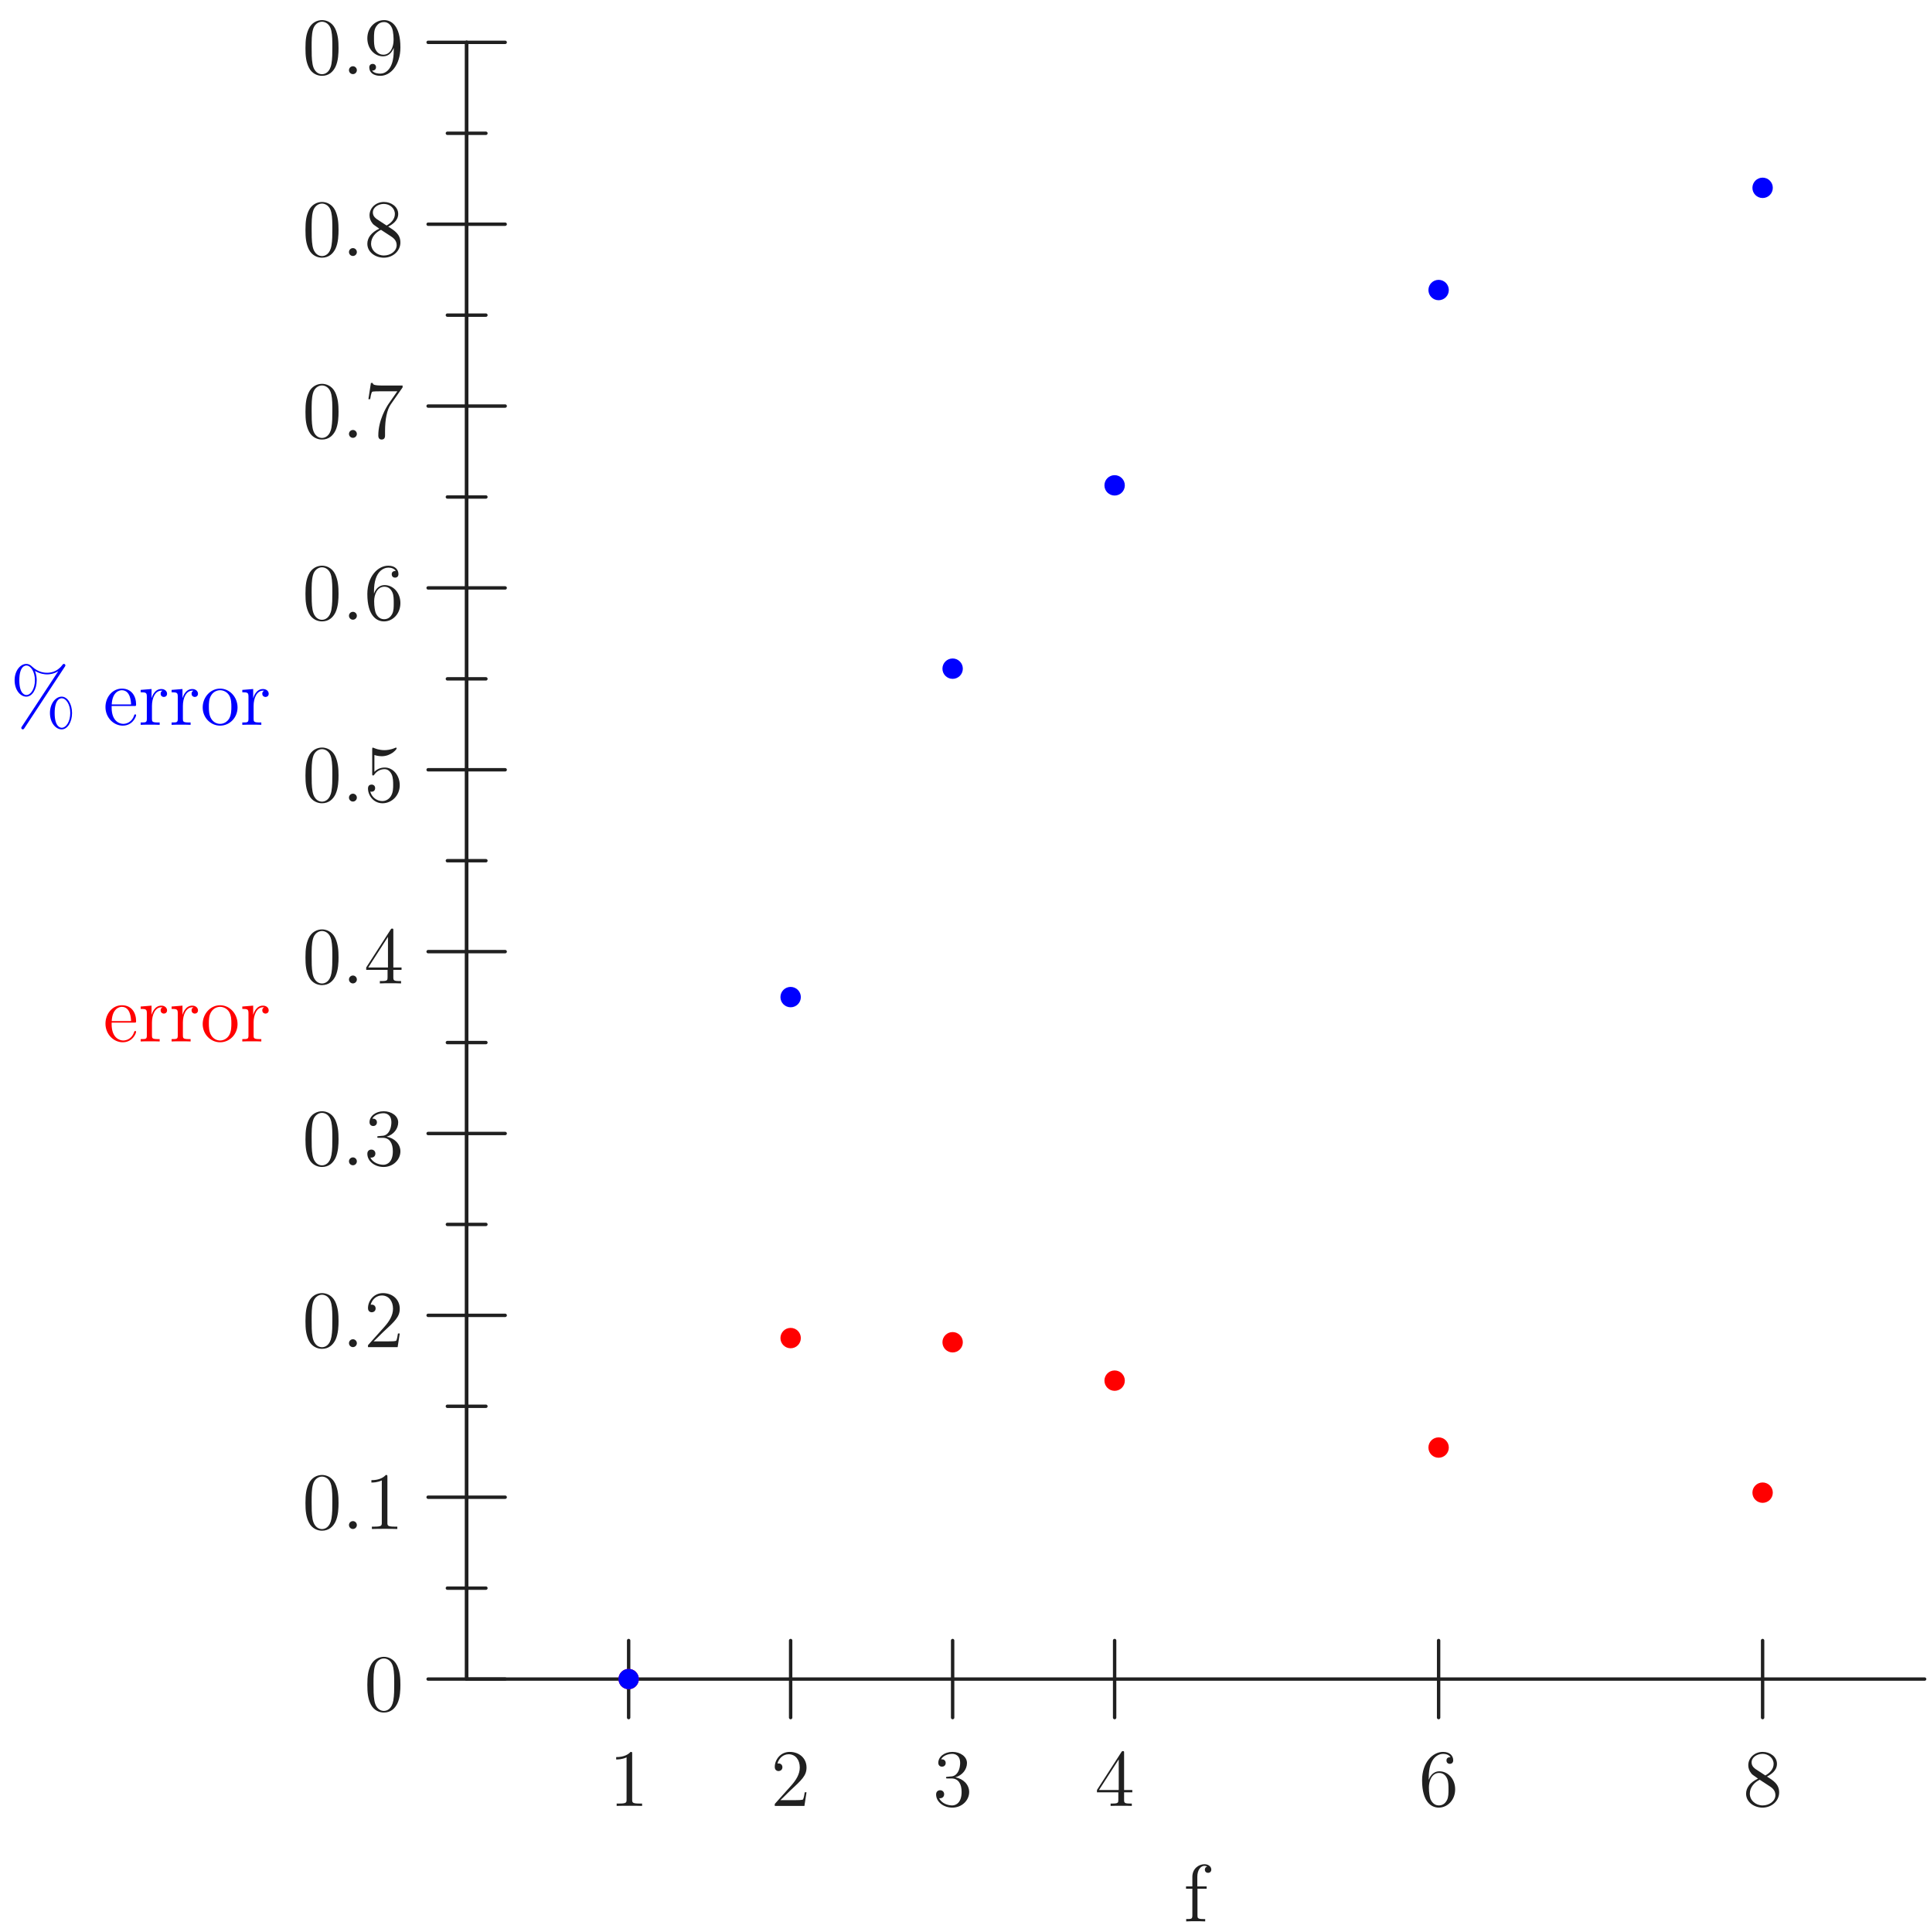
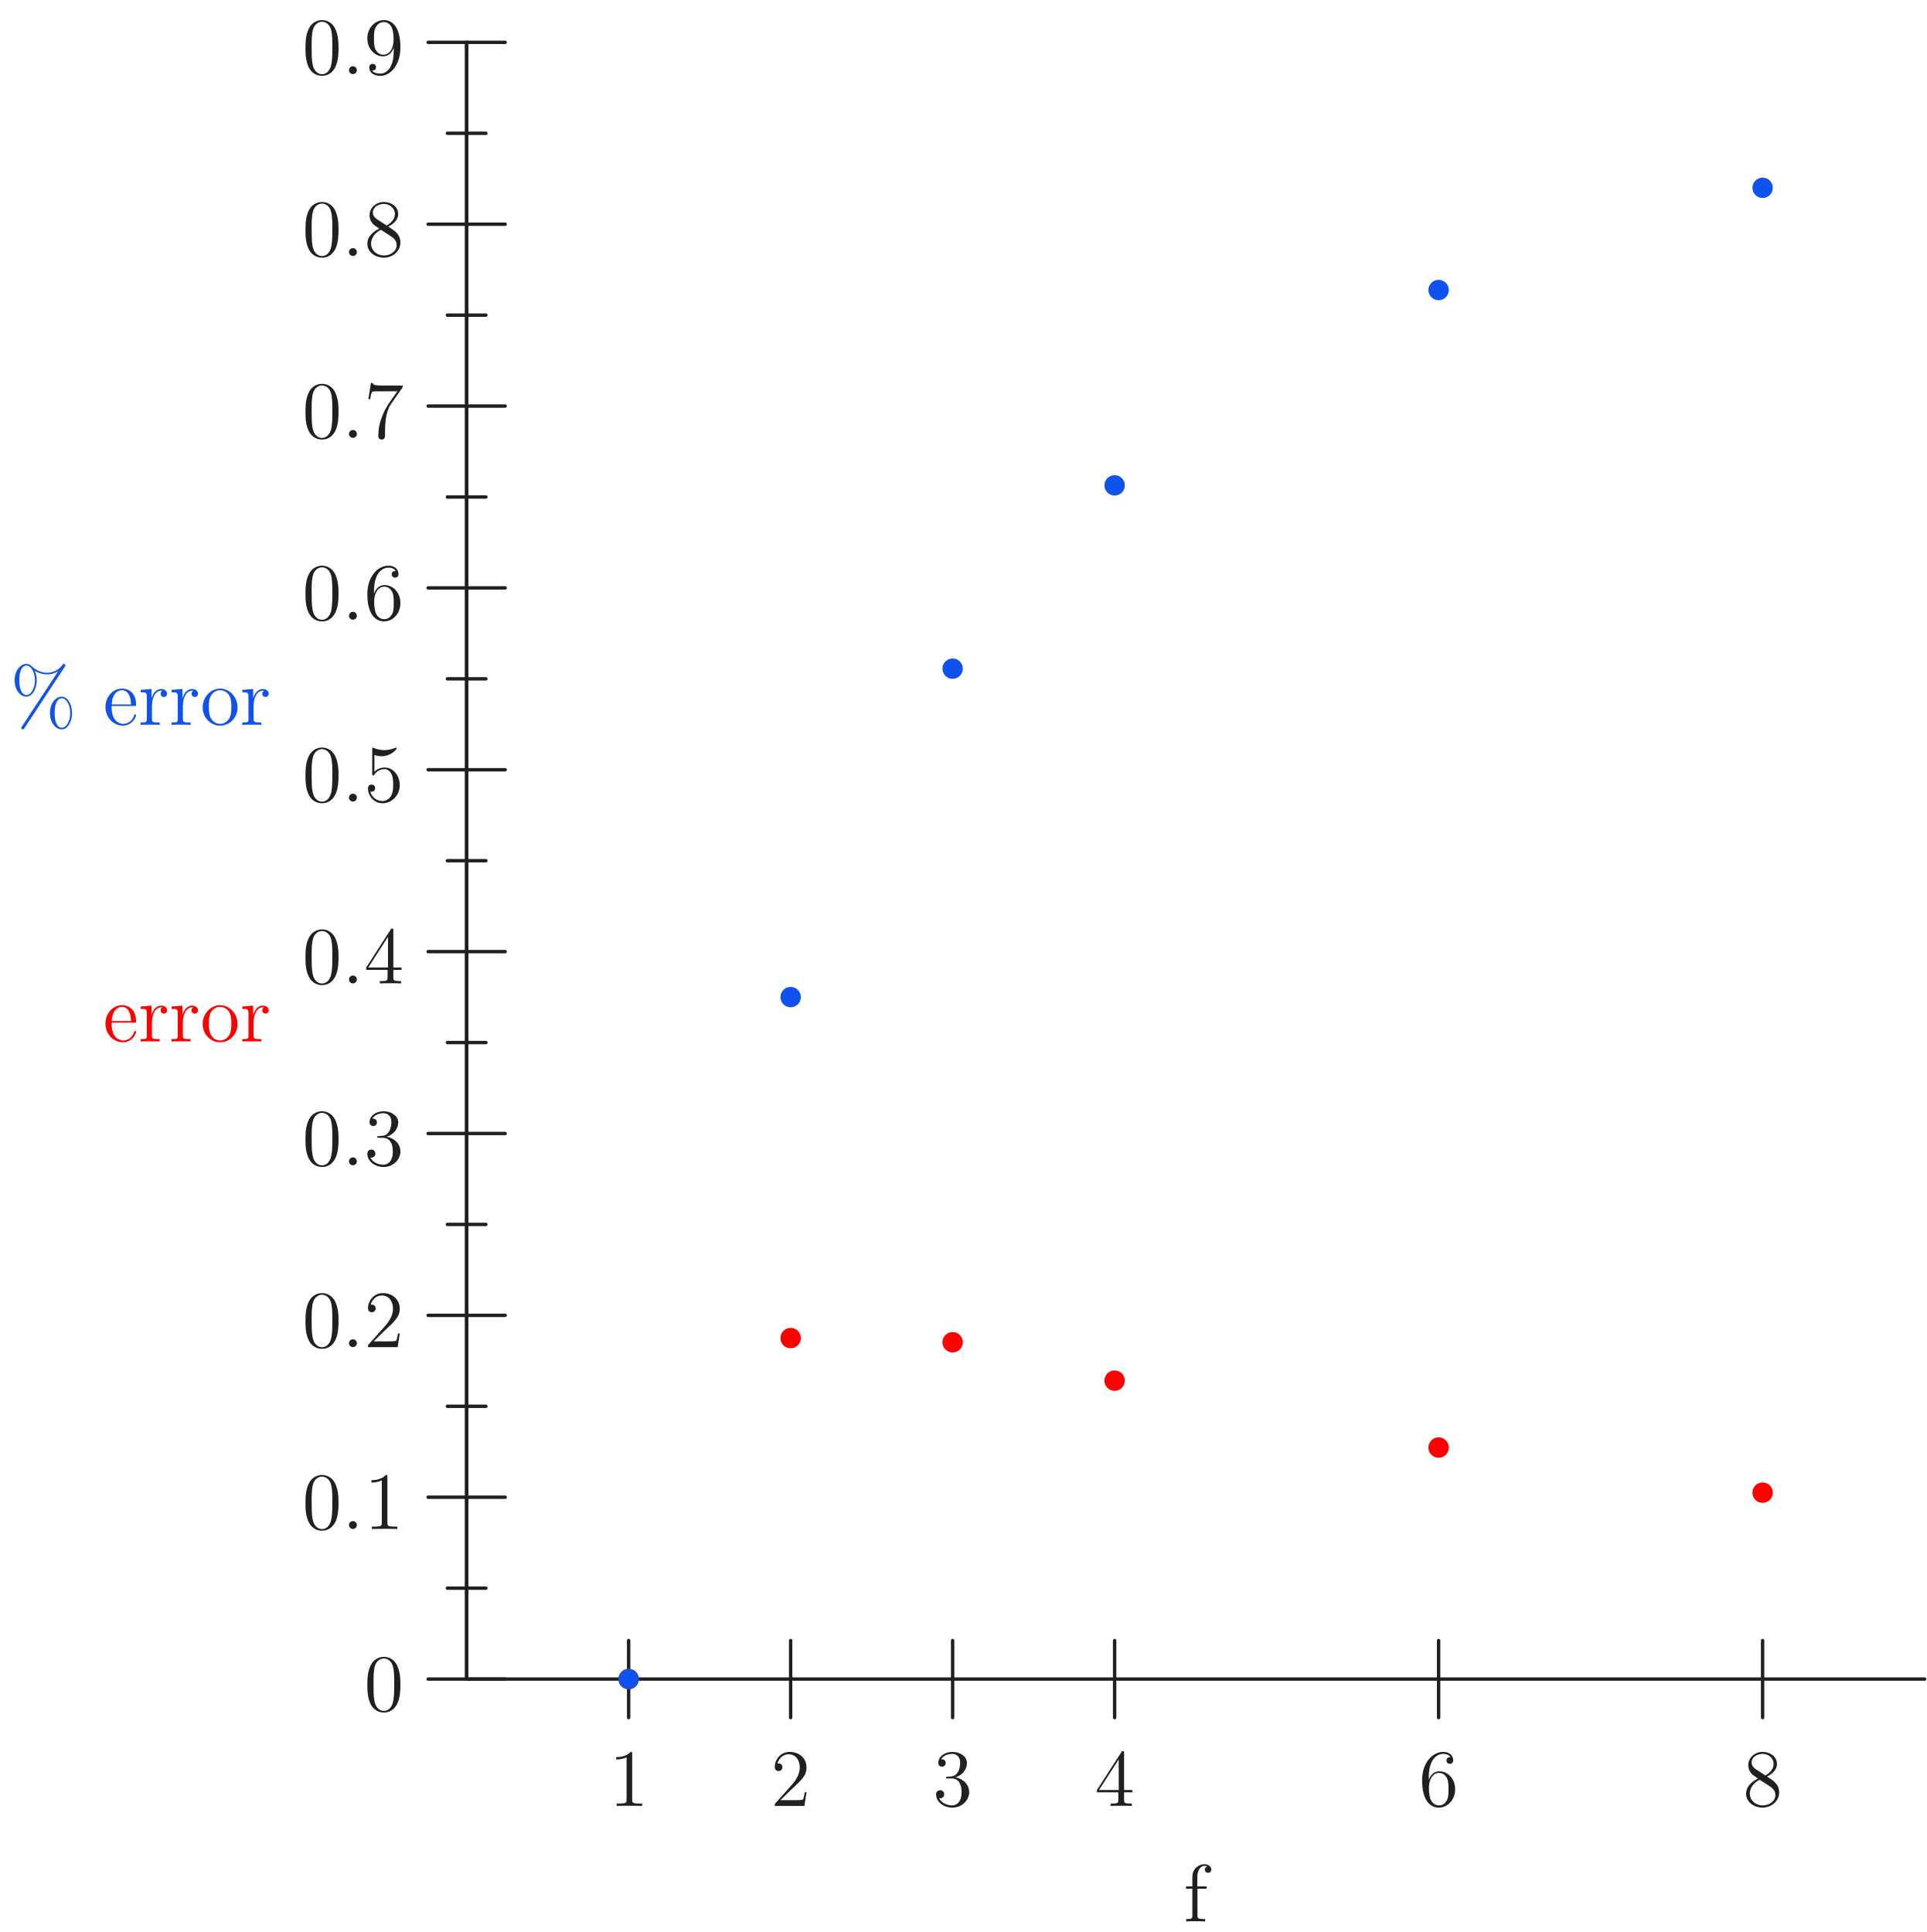
<svg xmlns="http://www.w3.org/2000/svg" xmlns:xlink="http://www.w3.org/1999/xlink" id="svg281" viewBox="125.079 300.993 283.465 284.363" height="284.363pt" width="283.465pt" version="1.1">
  <defs id="defs18">
    <path d="M9.098-1.733C9.098-3.108 8.416-4.148 7.568-4.148C6.695-4.148 5.846-3.156 5.846-1.745C5.846-.287 6.707 .669 7.568 .669S9.098-.406 9.098-1.733ZM7.58 .43C7.412 .43 6.539 .347 6.539-1.733C6.539-3.838 7.4-3.909 7.58-3.909C8.237-3.909 8.835-2.977 8.835-1.745C8.835-.478 8.225 .43 7.58 .43ZM8.022-8.536C8.094-8.644 8.118-8.679 8.118-8.739C8.118-8.895 7.998-8.966 7.902-8.966C7.783-8.966 7.747-8.907 7.651-8.787C6.886-7.759 5.87-7.663 5.416-7.663C5.189-7.663 4.16-7.663 3.192-8.596C2.941-8.847 2.678-8.966 2.367-8.966C1.494-8.966 .646-7.974 .646-6.563C.646-5.105 1.506-4.148 2.367-4.148S3.897-5.224 3.897-6.551C3.897-6.898 3.873-7.34 3.634-7.938C4.411-7.484 5.081-7.424 5.428-7.424C5.75-7.424 6.408-7.484 7.042-7.878L7.054-7.867L1.722 .239C1.65 .347 1.626 .383 1.626 .442C1.626 .574 1.733 .669 1.853 .669C1.961 .669 2.02 .586 2.08 .502L8.022-8.536ZM2.379-4.388C2.212-4.388 1.339-4.471 1.339-6.551C1.339-8.656 2.2-8.727 2.379-8.727C3.037-8.727 3.634-7.795 3.634-6.563C3.634-5.296 3.025-4.388 2.379-4.388Z" id="g1-37" />
    <path d="M5.356-3.826C5.356-4.818 5.296-5.786 4.866-6.695C4.376-7.687 3.515-7.95 2.929-7.95C2.236-7.95 1.387-7.603 .944-6.611C.61-5.858 .49-5.117 .49-3.826C.49-2.666 .574-1.793 1.004-.944C1.47-.036 2.295 .251 2.917 .251C3.957 .251 4.555-.371 4.902-1.064C5.332-1.961 5.356-3.132 5.356-3.826ZM2.917 .012C2.534 .012 1.757-.203 1.53-1.506C1.399-2.224 1.399-3.132 1.399-3.969C1.399-4.949 1.399-5.834 1.59-6.539C1.793-7.34 2.403-7.711 2.917-7.711C3.371-7.711 4.065-7.436 4.292-6.408C4.447-5.727 4.447-4.782 4.447-3.969C4.447-3.168 4.447-2.26 4.316-1.53C4.089-.215 3.335 .012 2.917 .012Z" id="g1-48" />
    <path d="M3.443-7.663C3.443-7.938 3.443-7.95 3.204-7.95C2.917-7.627 2.319-7.185 1.088-7.185V-6.838C1.363-6.838 1.961-6.838 2.618-7.149V-.921C2.618-.49 2.582-.347 1.53-.347H1.16V0C1.482-.024 2.642-.024 3.037-.024S4.579-.024 4.902 0V-.347H4.531C3.479-.347 3.443-.49 3.443-.921V-7.663Z" id="g1-49" />
    <path d="M5.26-2.008H4.997C4.961-1.805 4.866-1.148 4.746-.956C4.663-.849 3.981-.849 3.622-.849H1.411C1.733-1.124 2.463-1.889 2.774-2.176C4.591-3.85 5.26-4.471 5.26-5.655C5.26-7.03 4.172-7.95 2.786-7.95S.586-6.767 .586-5.738C.586-5.129 1.112-5.129 1.148-5.129C1.399-5.129 1.71-5.308 1.71-5.691C1.71-6.025 1.482-6.253 1.148-6.253C1.04-6.253 1.016-6.253 .98-6.241C1.207-7.054 1.853-7.603 2.63-7.603C3.646-7.603 4.268-6.755 4.268-5.655C4.268-4.639 3.682-3.754 3.001-2.989L.586-.287V0H4.949L5.26-2.008Z" id="g1-50" />
    <path d="M2.2-4.292C1.997-4.28 1.949-4.268 1.949-4.16C1.949-4.041 2.008-4.041 2.224-4.041H2.774C3.79-4.041 4.244-3.204 4.244-2.056C4.244-.49 3.431-.072 2.845-.072C2.271-.072 1.291-.347 .944-1.136C1.327-1.076 1.674-1.291 1.674-1.722C1.674-2.068 1.423-2.307 1.088-2.307C.801-2.307 .49-2.14 .49-1.686C.49-.622 1.554 .251 2.881 .251C4.304 .251 5.356-.837 5.356-2.044C5.356-3.144 4.471-4.005 3.324-4.208C4.364-4.507 5.033-5.38 5.033-6.312C5.033-7.257 4.053-7.95 2.893-7.95C1.698-7.95 .813-7.221 .813-6.348C.813-5.87 1.184-5.774 1.363-5.774C1.614-5.774 1.901-5.954 1.901-6.312C1.901-6.695 1.614-6.862 1.351-6.862C1.279-6.862 1.255-6.862 1.219-6.85C1.674-7.663 2.798-7.663 2.857-7.663C3.252-7.663 4.029-7.484 4.029-6.312C4.029-6.085 3.993-5.416 3.646-4.902C3.288-4.376 2.881-4.34 2.558-4.328L2.2-4.292Z" id="g1-51" />
    <path d="M4.316-7.783C4.316-8.01 4.316-8.07 4.148-8.07C4.053-8.07 4.017-8.07 3.921-7.926L.323-2.343V-1.997H3.467V-.909C3.467-.466 3.443-.347 2.57-.347H2.331V0C2.606-.024 3.551-.024 3.885-.024S5.177-.024 5.452 0V-.347H5.212C4.352-.347 4.316-.466 4.316-.909V-1.997H5.523V-2.343H4.316V-7.783ZM3.527-6.85V-2.343H.622L3.527-6.85Z" id="g1-52" />
    <path d="M1.53-6.85C2.044-6.683 2.463-6.671 2.594-6.671C3.945-6.671 4.806-7.663 4.806-7.831C4.806-7.878 4.782-7.938 4.71-7.938C4.686-7.938 4.663-7.938 4.555-7.89C3.885-7.603 3.312-7.568 3.001-7.568C2.212-7.568 1.65-7.807 1.423-7.902C1.339-7.938 1.315-7.938 1.303-7.938C1.207-7.938 1.207-7.867 1.207-7.675V-4.125C1.207-3.909 1.207-3.838 1.351-3.838C1.411-3.838 1.423-3.85 1.542-3.993C1.877-4.483 2.439-4.77 3.037-4.77C3.67-4.77 3.981-4.184 4.077-3.981C4.28-3.515 4.292-2.929 4.292-2.475S4.292-1.339 3.957-.801C3.694-.371 3.228-.072 2.702-.072C1.913-.072 1.136-.61 .921-1.482C.98-1.459 1.052-1.447 1.112-1.447C1.315-1.447 1.638-1.566 1.638-1.973C1.638-2.307 1.411-2.499 1.112-2.499C.897-2.499 .586-2.391 .586-1.925C.586-.909 1.399 .251 2.726 .251C4.077 .251 5.26-.885 5.26-2.403C5.26-3.826 4.304-5.009 3.049-5.009C2.367-5.009 1.841-4.71 1.53-4.376V-6.85Z" id="g1-53" />
    <path d="M1.47-4.16C1.47-7.185 2.941-7.663 3.587-7.663C4.017-7.663 4.447-7.532 4.674-7.173C4.531-7.173 4.077-7.173 4.077-6.683C4.077-6.42 4.256-6.193 4.567-6.193C4.866-6.193 5.069-6.372 5.069-6.719C5.069-7.34 4.615-7.95 3.575-7.95C2.068-7.95 .49-6.408 .49-3.778C.49-.49 1.925 .251 2.941 .251C4.244 .251 5.356-.885 5.356-2.439C5.356-4.029 4.244-5.093 3.049-5.093C1.985-5.093 1.59-4.172 1.47-3.838V-4.16ZM2.941-.072C2.188-.072 1.829-.741 1.722-.992C1.614-1.303 1.494-1.889 1.494-2.726C1.494-3.67 1.925-4.854 3.001-4.854C3.658-4.854 4.005-4.411 4.184-4.005C4.376-3.563 4.376-2.965 4.376-2.451C4.376-1.841 4.376-1.303 4.148-.849C3.85-.275 3.419-.072 2.941-.072Z" id="g1-54" />
    <path d="M5.679-7.424V-7.699H2.798C1.351-7.699 1.327-7.855 1.279-8.082H1.016L.646-5.691H.909C.944-5.906 1.052-6.647 1.207-6.779C1.303-6.85 2.2-6.85 2.367-6.85H4.902L3.634-5.033C3.312-4.567 2.104-2.606 2.104-.359C2.104-.227 2.104 .251 2.594 .251C3.096 .251 3.096-.215 3.096-.371V-.968C3.096-2.75 3.383-4.136 3.945-4.937L5.679-7.424Z" id="g1-55" />
    <path d="M3.563-4.316C4.16-4.639 5.033-5.189 5.033-6.193C5.033-7.233 4.029-7.95 2.929-7.95C1.745-7.95 .813-7.077 .813-5.99C.813-5.583 .933-5.177 1.267-4.77C1.399-4.615 1.411-4.603 2.248-4.017C1.088-3.479 .49-2.678 .49-1.805C.49-.538 1.698 .251 2.917 .251C4.244 .251 5.356-.729 5.356-1.985C5.356-3.204 4.495-3.742 3.563-4.316ZM1.937-5.392C1.781-5.499 1.303-5.81 1.303-6.396C1.303-7.173 2.116-7.663 2.917-7.663C3.778-7.663 4.543-7.042 4.543-6.181C4.543-5.452 4.017-4.866 3.324-4.483L1.937-5.392ZM2.499-3.85L3.945-2.905C4.256-2.702 4.806-2.331 4.806-1.602C4.806-.693 3.885-.072 2.929-.072C1.913-.072 1.04-.813 1.04-1.805C1.04-2.738 1.722-3.491 2.499-3.85Z" id="g1-56" />
    <path d="M4.376-3.479C4.376-.658 3.12-.072 2.403-.072C2.116-.072 1.482-.108 1.184-.526H1.255C1.339-.502 1.769-.574 1.769-1.016C1.769-1.279 1.59-1.506 1.279-1.506S.777-1.303 .777-.992C.777-.251 1.375 .251 2.415 .251C3.909 .251 5.356-1.339 5.356-3.933C5.356-7.149 4.017-7.95 2.965-7.95C1.65-7.95 .49-6.85 .49-5.272S1.602-2.618 2.798-2.618C3.682-2.618 4.136-3.264 4.376-3.873V-3.479ZM2.845-2.857C2.092-2.857 1.769-3.467 1.662-3.694C1.47-4.148 1.47-4.722 1.47-5.26C1.47-5.93 1.47-6.504 1.781-6.994C1.997-7.317 2.319-7.663 2.965-7.663C3.646-7.663 3.993-7.066 4.113-6.791C4.352-6.205 4.352-5.189 4.352-5.009C4.352-4.005 3.897-2.857 2.845-2.857Z" id="g1-57" />
    <path d="M4.579-2.774C4.842-2.774 4.866-2.774 4.866-3.001C4.866-4.208 4.22-5.332 2.774-5.332C1.411-5.332 .359-4.101 .359-2.618C.359-1.04 1.578 .12 2.905 .12C4.328 .12 4.866-1.172 4.866-1.423C4.866-1.494 4.806-1.542 4.734-1.542C4.639-1.542 4.615-1.482 4.591-1.423C4.28-.418 3.479-.143 2.977-.143S1.267-.478 1.267-2.546V-2.774H4.579ZM1.279-3.001C1.375-4.878 2.427-5.093 2.762-5.093C4.041-5.093 4.113-3.407 4.125-3.001H1.279Z" id="g1-101" />
    <path d="M2.056-4.806H3.407V-5.153H2.032V-6.551C2.032-7.627 2.582-8.177 3.072-8.177C3.168-8.177 3.347-8.153 3.491-8.082C3.443-8.07 3.144-7.962 3.144-7.615C3.144-7.34 3.335-7.149 3.61-7.149C3.897-7.149 4.089-7.34 4.089-7.627C4.089-8.07 3.658-8.416 3.084-8.416C2.248-8.416 1.303-7.771 1.303-6.551V-5.153H.371V-4.806H1.303V-.885C1.303-.347 1.172-.347 .395-.347V0C.729-.024 1.387-.024 1.745-.024C2.068-.024 2.917-.024 3.192 0V-.347H2.953C2.08-.347 2.056-.478 2.056-.909V-4.806Z" id="g1-102" />
    <path d="M5.487-2.558C5.487-4.101 4.316-5.332 2.929-5.332C1.494-5.332 .359-4.065 .359-2.558C.359-1.028 1.554 .12 2.917 .12C4.328 .12 5.487-1.052 5.487-2.558ZM2.929-.143C2.487-.143 1.949-.335 1.602-.921C1.279-1.459 1.267-2.164 1.267-2.666C1.267-3.12 1.267-3.85 1.638-4.388C1.973-4.902 2.499-5.093 2.917-5.093C3.383-5.093 3.885-4.878 4.208-4.411C4.579-3.862 4.579-3.108 4.579-2.666C4.579-2.248 4.579-1.506 4.268-.944C3.933-.371 3.383-.143 2.929-.143Z" id="g1-111" />
    <path d="M1.997-2.786C1.997-3.945 2.475-5.033 3.395-5.033C3.491-5.033 3.515-5.033 3.563-5.021C3.467-4.973 3.276-4.902 3.276-4.579C3.276-4.232 3.551-4.101 3.742-4.101C3.981-4.101 4.22-4.256 4.22-4.579C4.22-4.937 3.897-5.272 3.383-5.272C2.367-5.272 2.02-4.172 1.949-3.945H1.937V-5.272L.335-5.141V-4.794C1.148-4.794 1.243-4.71 1.243-4.125V-.885C1.243-.347 1.112-.347 .335-.347V0C.669-.024 1.327-.024 1.686-.024C2.008-.024 2.857-.024 3.132 0V-.347H2.893C2.02-.347 1.997-.478 1.997-.909V-2.786Z" id="g1-114" />
    <path d="M2.2-.574C2.2-.921 1.913-1.16 1.626-1.16C1.279-1.16 1.04-.873 1.04-.586C1.04-.239 1.327 0 1.614 0C1.961 0 2.2-.287 2.2-.574Z" id="g0-58" />
  </defs>
  <g id="page1">
    <g id="g22" transform="matrix(0.996264 0 0 0.996264 125.079 300.993)">
      <path id="path20" stroke-width="0.502" stroke-miterlimit="10.037" stroke-linejoin="round" stroke-linecap="round" stroke="#202020" fill="none" d="M 68.927 248.061L 68.927 6.256" />
    </g>
    <g id="g26" transform="matrix(0.996264 0 0 0.996264 125.079 300.993)">
      <path id="path24" stroke-width="0.502" stroke-miterlimit="10.037" stroke-linejoin="round" stroke-linecap="round" stroke="#202020" fill="none" d="M 63.237 248.061L 74.618 248.061" />
    </g>
    <g id="g30" transform="matrix(0.996264 0 0 0.996264 125.079 300.993)">
      <path id="path28" stroke-width="0.502" stroke-miterlimit="10.037" stroke-linejoin="round" stroke-linecap="round" stroke="#202020" fill="none" d="M 63.237 221.194L 74.618 221.194" />
    </g>
    <g id="g34" transform="matrix(0.996264 0 0 0.996264 125.079 300.993)">
      <path id="path32" stroke-width="0.502" stroke-miterlimit="10.037" stroke-linejoin="round" stroke-linecap="round" stroke="#202020" fill="none" d="M 63.237 194.327L 74.618 194.327" />
    </g>
    <g id="g38" transform="matrix(0.996264 0 0 0.996264 125.079 300.993)">
      <path id="path36" stroke-width="0.502" stroke-miterlimit="10.037" stroke-linejoin="round" stroke-linecap="round" stroke="#202020" fill="none" d="M 63.237 167.46L 74.618 167.46" />
    </g>
    <g id="g42" transform="matrix(0.996264 0 0 0.996264 125.079 300.993)">
      <path id="path40" stroke-width="0.502" stroke-miterlimit="10.037" stroke-linejoin="round" stroke-linecap="round" stroke="#202020" fill="none" d="M 63.237 140.592L 74.618 140.592" />
    </g>
    <g id="g46" transform="matrix(0.996264 0 0 0.996264 125.079 300.993)">
      <path id="path44" stroke-width="0.502" stroke-miterlimit="10.037" stroke-linejoin="round" stroke-linecap="round" stroke="#202020" fill="none" d="M 63.237 113.725L 74.618 113.725" />
    </g>
    <g id="g50" transform="matrix(0.996264 0 0 0.996264 125.079 300.993)">
      <path id="path48" stroke-width="0.502" stroke-miterlimit="10.037" stroke-linejoin="round" stroke-linecap="round" stroke="#202020" fill="none" d="M 63.237 86.858L 74.618 86.858" />
    </g>
    <g id="g54" transform="matrix(0.996264 0 0 0.996264 125.079 300.993)">
      <path id="path52" stroke-width="0.502" stroke-miterlimit="10.037" stroke-linejoin="round" stroke-linecap="round" stroke="#202020" fill="none" d="M 63.237 59.991L 74.618 59.991" />
    </g>
    <g id="g58" transform="matrix(0.996264 0 0 0.996264 125.079 300.993)">
      <path id="path56" stroke-width="0.502" stroke-miterlimit="10.037" stroke-linejoin="round" stroke-linecap="round" stroke="#202020" fill="none" d="M 63.237 33.123L 74.618 33.123" />
    </g>
    <g id="g62" transform="matrix(0.996264 0 0 0.996264 125.079 300.993)">
      <path id="path60" stroke-width="0.502" stroke-miterlimit="10.037" stroke-linejoin="round" stroke-linecap="round" stroke="#202020" fill="none" d="M 63.237 6.256L 74.618 6.256" />
    </g>
    <g id="g66" transform="matrix(0.996264 0 0 0.996264 125.079 300.993)">
      <path id="path64" stroke-width="0.502" stroke-miterlimit="10.037" stroke-linejoin="round" stroke-linecap="round" stroke="#202020" fill="none" d="M 66.082 234.628L 71.772 234.628" />
    </g>
    <g id="g70" transform="matrix(0.996264 0 0 0.996264 125.079 300.993)">
      <path id="path68" stroke-width="0.502" stroke-miterlimit="10.037" stroke-linejoin="round" stroke-linecap="round" stroke="#202020" fill="none" d="M 66.082 207.761L 71.772 207.761" />
    </g>
    <g id="g74" transform="matrix(0.996264 0 0 0.996264 125.079 300.993)">
      <path id="path72" stroke-width="0.502" stroke-miterlimit="10.037" stroke-linejoin="round" stroke-linecap="round" stroke="#202020" fill="none" d="M 66.082 180.893L 71.772 180.893" />
    </g>
    <g id="g78" transform="matrix(0.996264 0 0 0.996264 125.079 300.993)">
      <path id="path76" stroke-width="0.502" stroke-miterlimit="10.037" stroke-linejoin="round" stroke-linecap="round" stroke="#202020" fill="none" d="M 66.082 154.026L 71.772 154.026" />
    </g>
    <g id="g82" transform="matrix(0.996264 0 0 0.996264 125.079 300.993)">
      <path id="path80" stroke-width="0.502" stroke-miterlimit="10.037" stroke-linejoin="round" stroke-linecap="round" stroke="#202020" fill="none" d="M 66.082 127.159L 71.772 127.159" />
    </g>
    <g id="g86" transform="matrix(0.996264 0 0 0.996264 125.079 300.993)">
      <path id="path84" stroke-width="0.502" stroke-miterlimit="10.037" stroke-linejoin="round" stroke-linecap="round" stroke="#202020" fill="none" d="M 66.082 100.292L 71.772 100.292" />
    </g>
    <g id="g90" transform="matrix(0.996264 0 0 0.996264 125.079 300.993)">
      <path id="path88" stroke-width="0.502" stroke-miterlimit="10.037" stroke-linejoin="round" stroke-linecap="round" stroke="#202020" fill="none" d="M 66.082 73.424L 71.772 73.424" />
    </g>
    <g id="g94" transform="matrix(0.996264 0 0 0.996264 125.079 300.993)">
      <path id="path92" stroke-width="0.502" stroke-miterlimit="10.037" stroke-linejoin="round" stroke-linecap="round" stroke="#202020" fill="none" d="M 66.082 46.557L 71.772 46.557" />
    </g>
    <g id="g98" transform="matrix(0.996264 0 0 0.996264 125.079 300.993)">
      <path id="path96" stroke-width="0.502" stroke-miterlimit="10.037" stroke-linejoin="round" stroke-linecap="round" stroke="#202020" fill="none" d="M 66.082 19.69L 71.772 19.69" />
    </g>
    <g id="g156" fill="#202020">
      <use id="use100" xlink:href="#g1-48" y="552.805" x="178.644" />
      <use id="use102" xlink:href="#g1-48" y="526.038" x="169.539" />
      <use id="use104" xlink:href="#g0-58" y="526.038" x="175.392" />
      <use id="use106" xlink:href="#g1-49" y="526.038" x="178.644" />
      <use id="use108" xlink:href="#g1-48" y="499.271" x="169.539" />
      <use id="use110" xlink:href="#g0-58" y="499.271" x="175.392" />
      <use id="use112" xlink:href="#g1-50" y="499.271" x="178.644" />
      <use id="use114" xlink:href="#g1-48" y="472.504" x="169.539" />
      <use id="use116" xlink:href="#g0-58" y="472.504" x="175.392" />
      <use id="use118" xlink:href="#g1-51" y="472.504" x="178.644" />
      <use id="use120" xlink:href="#g1-48" y="445.737" x="169.539" />
      <use id="use122" xlink:href="#g0-58" y="445.737" x="175.392" />
      <use id="use124" xlink:href="#g1-52" y="445.737" x="178.644" />
      <use id="use126" xlink:href="#g1-48" y="418.971" x="169.539" />
      <use id="use128" xlink:href="#g0-58" y="418.971" x="175.392" />
      <use id="use130" xlink:href="#g1-53" y="418.971" x="178.644" />
      <use id="use132" xlink:href="#g1-48" y="392.204" x="169.539" />
      <use id="use134" xlink:href="#g0-58" y="392.204" x="175.392" />
      <use id="use136" xlink:href="#g1-54" y="392.204" x="178.644" />
      <use id="use138" xlink:href="#g1-48" y="365.437" x="169.539" />
      <use id="use140" xlink:href="#g0-58" y="365.437" x="175.392" />
      <use id="use142" xlink:href="#g1-55" y="365.437" x="178.644" />
      <use id="use144" xlink:href="#g1-48" y="338.67" x="169.539" />
      <use id="use146" xlink:href="#g0-58" y="338.67" x="175.392" />
      <use id="use148" xlink:href="#g1-56" y="338.67" x="178.644" />
      <use id="use150" xlink:href="#g1-48" y="311.903" x="169.539" />
      <use id="use152" xlink:href="#g0-58" y="311.903" x="175.392" />
      <use id="use154" xlink:href="#g1-57" y="311.903" x="178.644" />
    </g>
    <g id="g160" transform="matrix(0.996264 0 0 0.996264 125.079 300.993)">
      <path id="path158" stroke-width="0.502" stroke-miterlimit="10.037" stroke-linejoin="round" stroke-linecap="round" stroke="#202020" fill="none" d="M 68.927 248.061L 284.277 248.061" />
    </g>
    <g id="g164" transform="matrix(0.996264 0 0 0.996264 125.079 300.993)">
      <path id="path162" stroke-width="0.502" stroke-miterlimit="10.037" stroke-linejoin="round" stroke-linecap="round" stroke="#202020" fill="none" d="M 92.855 242.371L 92.855 253.752" />
    </g>
    <g id="g168" transform="matrix(0.996264 0 0 0.996264 125.079 300.993)">
      <path id="path166" stroke-width="0.502" stroke-miterlimit="10.037" stroke-linejoin="round" stroke-linecap="round" stroke="#202020" fill="none" d="M 116.783 242.371L 116.783 253.752" />
    </g>
    <g id="g172" transform="matrix(0.996264 0 0 0.996264 125.079 300.993)">
      <path id="path170" stroke-width="0.502" stroke-miterlimit="10.037" stroke-linejoin="round" stroke-linecap="round" stroke="#202020" fill="none" d="M 140.71 242.371L 140.71 253.752" />
    </g>
    <g id="g176" transform="matrix(0.996264 0 0 0.996264 125.079 300.993)">
      <path id="path174" stroke-width="0.502" stroke-miterlimit="10.037" stroke-linejoin="round" stroke-linecap="round" stroke="#202020" fill="none" d="M 164.638 242.371L 164.638 253.752" />
    </g>
    <g id="g180" transform="matrix(0.996264 0 0 0.996264 125.079 300.993)">
      <path id="path178" stroke-width="0.502" stroke-miterlimit="10.037" stroke-linejoin="round" stroke-linecap="round" stroke="#202020" fill="none" d="M 212.493 242.371L 212.493 253.752" />
    </g>
    <g id="g184" transform="matrix(0.996264 0 0 0.996264 125.079 300.993)">
      <path id="path182" stroke-width="0.502" stroke-miterlimit="10.037" stroke-linejoin="round" stroke-linecap="round" stroke="#202020" fill="none" d="M 260.349 242.371L 260.349 253.752" />
    </g>
    <g id="g200" fill="#202020">
      <use id="use186" xlink:href="#g1-49" y="566.798" x="214.664" />
      <use id="use188" xlink:href="#g1-50" y="566.798" x="238.503" />
      <use id="use190" xlink:href="#g1-51" y="566.798" x="262.341" />
      <use id="use192" xlink:href="#g1-52" y="566.798" x="286.179" />
      <use id="use194" xlink:href="#g1-54" y="566.798" x="333.856" />
      <use id="use196" xlink:href="#g1-56" y="566.798" x="381.533" />
      <use id="use198" xlink:href="#g1-102" y="583.796" x="299.237" />
    </g>
    <g id="g204" transform="matrix(0.996264 0 0 0.996264 125.079 300.993)">
      <path id="path202" stroke-width="0.502" stroke-miterlimit="10.037" stroke-linejoin="round" stroke-linecap="round" stroke="#202020" fill="none" d="M 68.927 248.061L 68.927 6.256" />
    </g>
    <g id="g216" fill="#f00">
      <use id="use206" xlink:href="#g1-101" y="454.281" x="140.24" />
      <use id="use208" xlink:href="#g1-114" y="454.281" x="145.443" />
      <use id="use210" xlink:href="#g1-114" y="454.281" x="149.995" />
      <use id="use212" xlink:href="#g1-111" y="454.281" x="154.547" />
      <use id="use214" xlink:href="#g1-114" y="454.281" x="160.4" />
    </g>
-     <g id="g230" fill="#00f">
+     <g id="g230" fill="#1052ed">
      <use id="use218" xlink:href="#g1-37" y="407.678" x="126.583" />
      <use id="use220" xlink:href="#g1-101" y="407.678" x="140.24" />
      <use id="use222" xlink:href="#g1-114" y="407.678" x="145.443" />
      <use id="use224" xlink:href="#g1-114" y="407.678" x="149.995" />
      <use id="use226" xlink:href="#g1-111" y="407.678" x="154.547" />
      <use id="use228" xlink:href="#g1-114" y="407.678" x="160.4" />
    </g>
    <g id="g234" transform="matrix(0.996264 0 0 0.996264 125.079 300.993)">
      <circle id="circle232" r="1.506" fill="#ff0000" cy="248.061" cx="92.855" />
    </g>
    <g id="g238" transform="matrix(0.996264 0 0 0.996264 125.079 300.993)">
      <circle id="circle236" r="1.506" fill="#ff0000" cy="197.685" cx="116.783" />
    </g>
    <g id="g242" transform="matrix(0.996264 0 0 0.996264 125.079 300.993)">
      <circle id="circle240" r="1.506" fill="#ff0000" cy="198.303" cx="140.71" />
    </g>
    <g id="g246" transform="matrix(0.996264 0 0 0.996264 125.079 300.993)">
      <circle id="circle244" r="1.506" fill="#ff0000" cy="203.972" cx="164.638" />
    </g>
    <g id="g250" transform="matrix(0.996264 0 0 0.996264 125.079 300.993)">
      <circle id="circle248" r="1.506" fill="#ff0000" cy="213.859" cx="212.493" />
    </g>
    <g id="g254" transform="matrix(0.996264 0 0 0.996264 125.079 300.993)">
      <circle id="circle252" r="1.506" fill="#ff0000" cy="220.522" cx="260.349" />
    </g>
    <g id="g258" transform="matrix(0.996264 0 0 0.996264 125.079 300.993)">
-       <circle id="circle256" r="1.506" fill="#0000ff" cy="248.061" cx="92.855" />
+       <circle id="circle256" r="1.506" fill="#1052ed" cy="248.061" cx="92.855" />
    </g>
    <g id="g262" transform="matrix(0.996264 0 0 0.996264 125.079 300.993)">
-       <circle id="circle260" r="1.506" fill="#0000ff" cy="147.309" cx="116.783" />
+       <circle id="circle260" r="1.506" fill="#1052ed" cy="147.309" cx="116.783" />
    </g>
    <g id="g266" transform="matrix(0.996264 0 0 0.996264 125.079 300.993)">
-       <circle id="circle264" r="1.506" fill="#0000ff" cy="98.787" cx="140.71" />
+       <circle id="circle264" r="1.506" fill="#1052ed" cy="98.787" cx="140.71" />
    </g>
    <g id="g270" transform="matrix(0.996264 0 0 0.996264 125.079 300.993)">
-       <circle id="circle268" r="1.506" fill="#0000ff" cy="71.705" cx="164.638" />
+       <circle id="circle268" r="1.506" fill="#1052ed" cy="71.705" cx="164.638" />
    </g>
    <g id="g274" transform="matrix(0.996264 0 0 0.996264 125.079 300.993)">
-       <circle id="circle272" r="1.506" fill="#0000ff" cy="42.849" cx="212.493" />
+       <circle id="circle272" r="1.506" fill="#1052ed" cy="42.849" cx="212.493" />
    </g>
    <g id="g278" transform="matrix(0.996264 0 0 0.996264 125.079 300.993)">
-       <circle id="circle276" r="1.506" fill="#0000ff" cy="27.75" cx="260.349" />
+       <circle id="circle276" r="1.506" fill="#1052ed" cy="27.75" cx="260.349" />
    </g>
  </g>
</svg>
